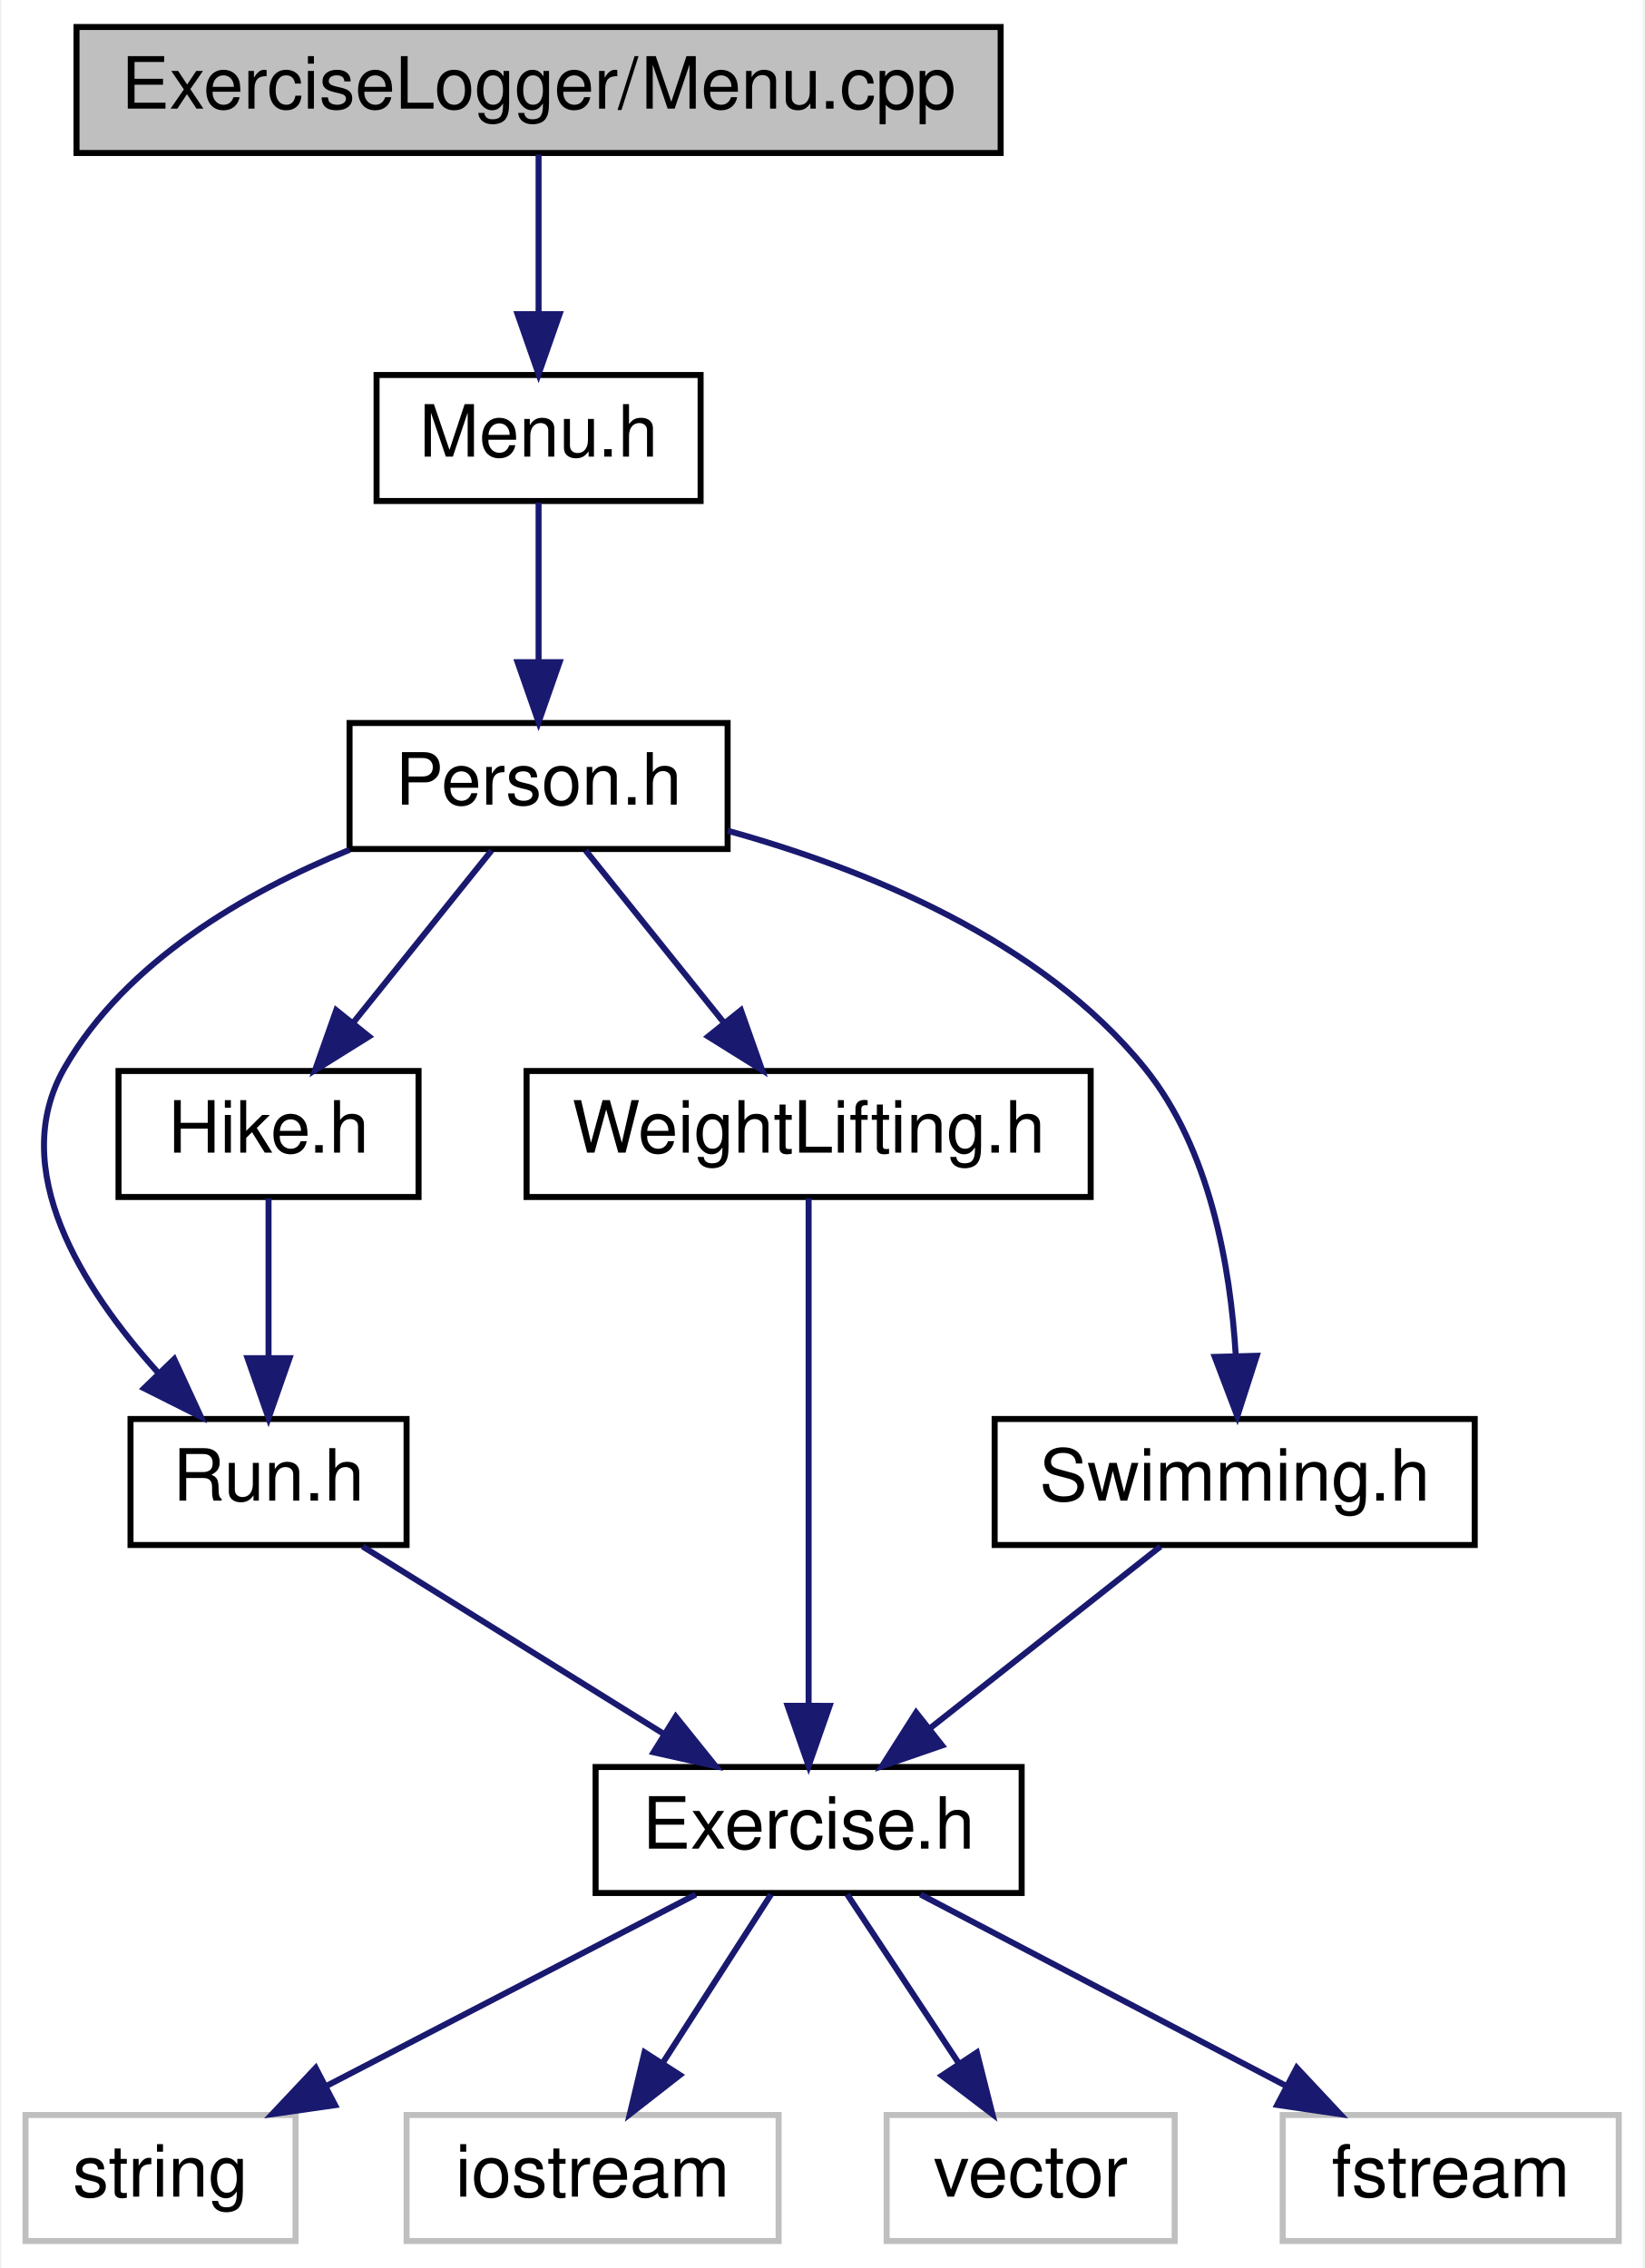
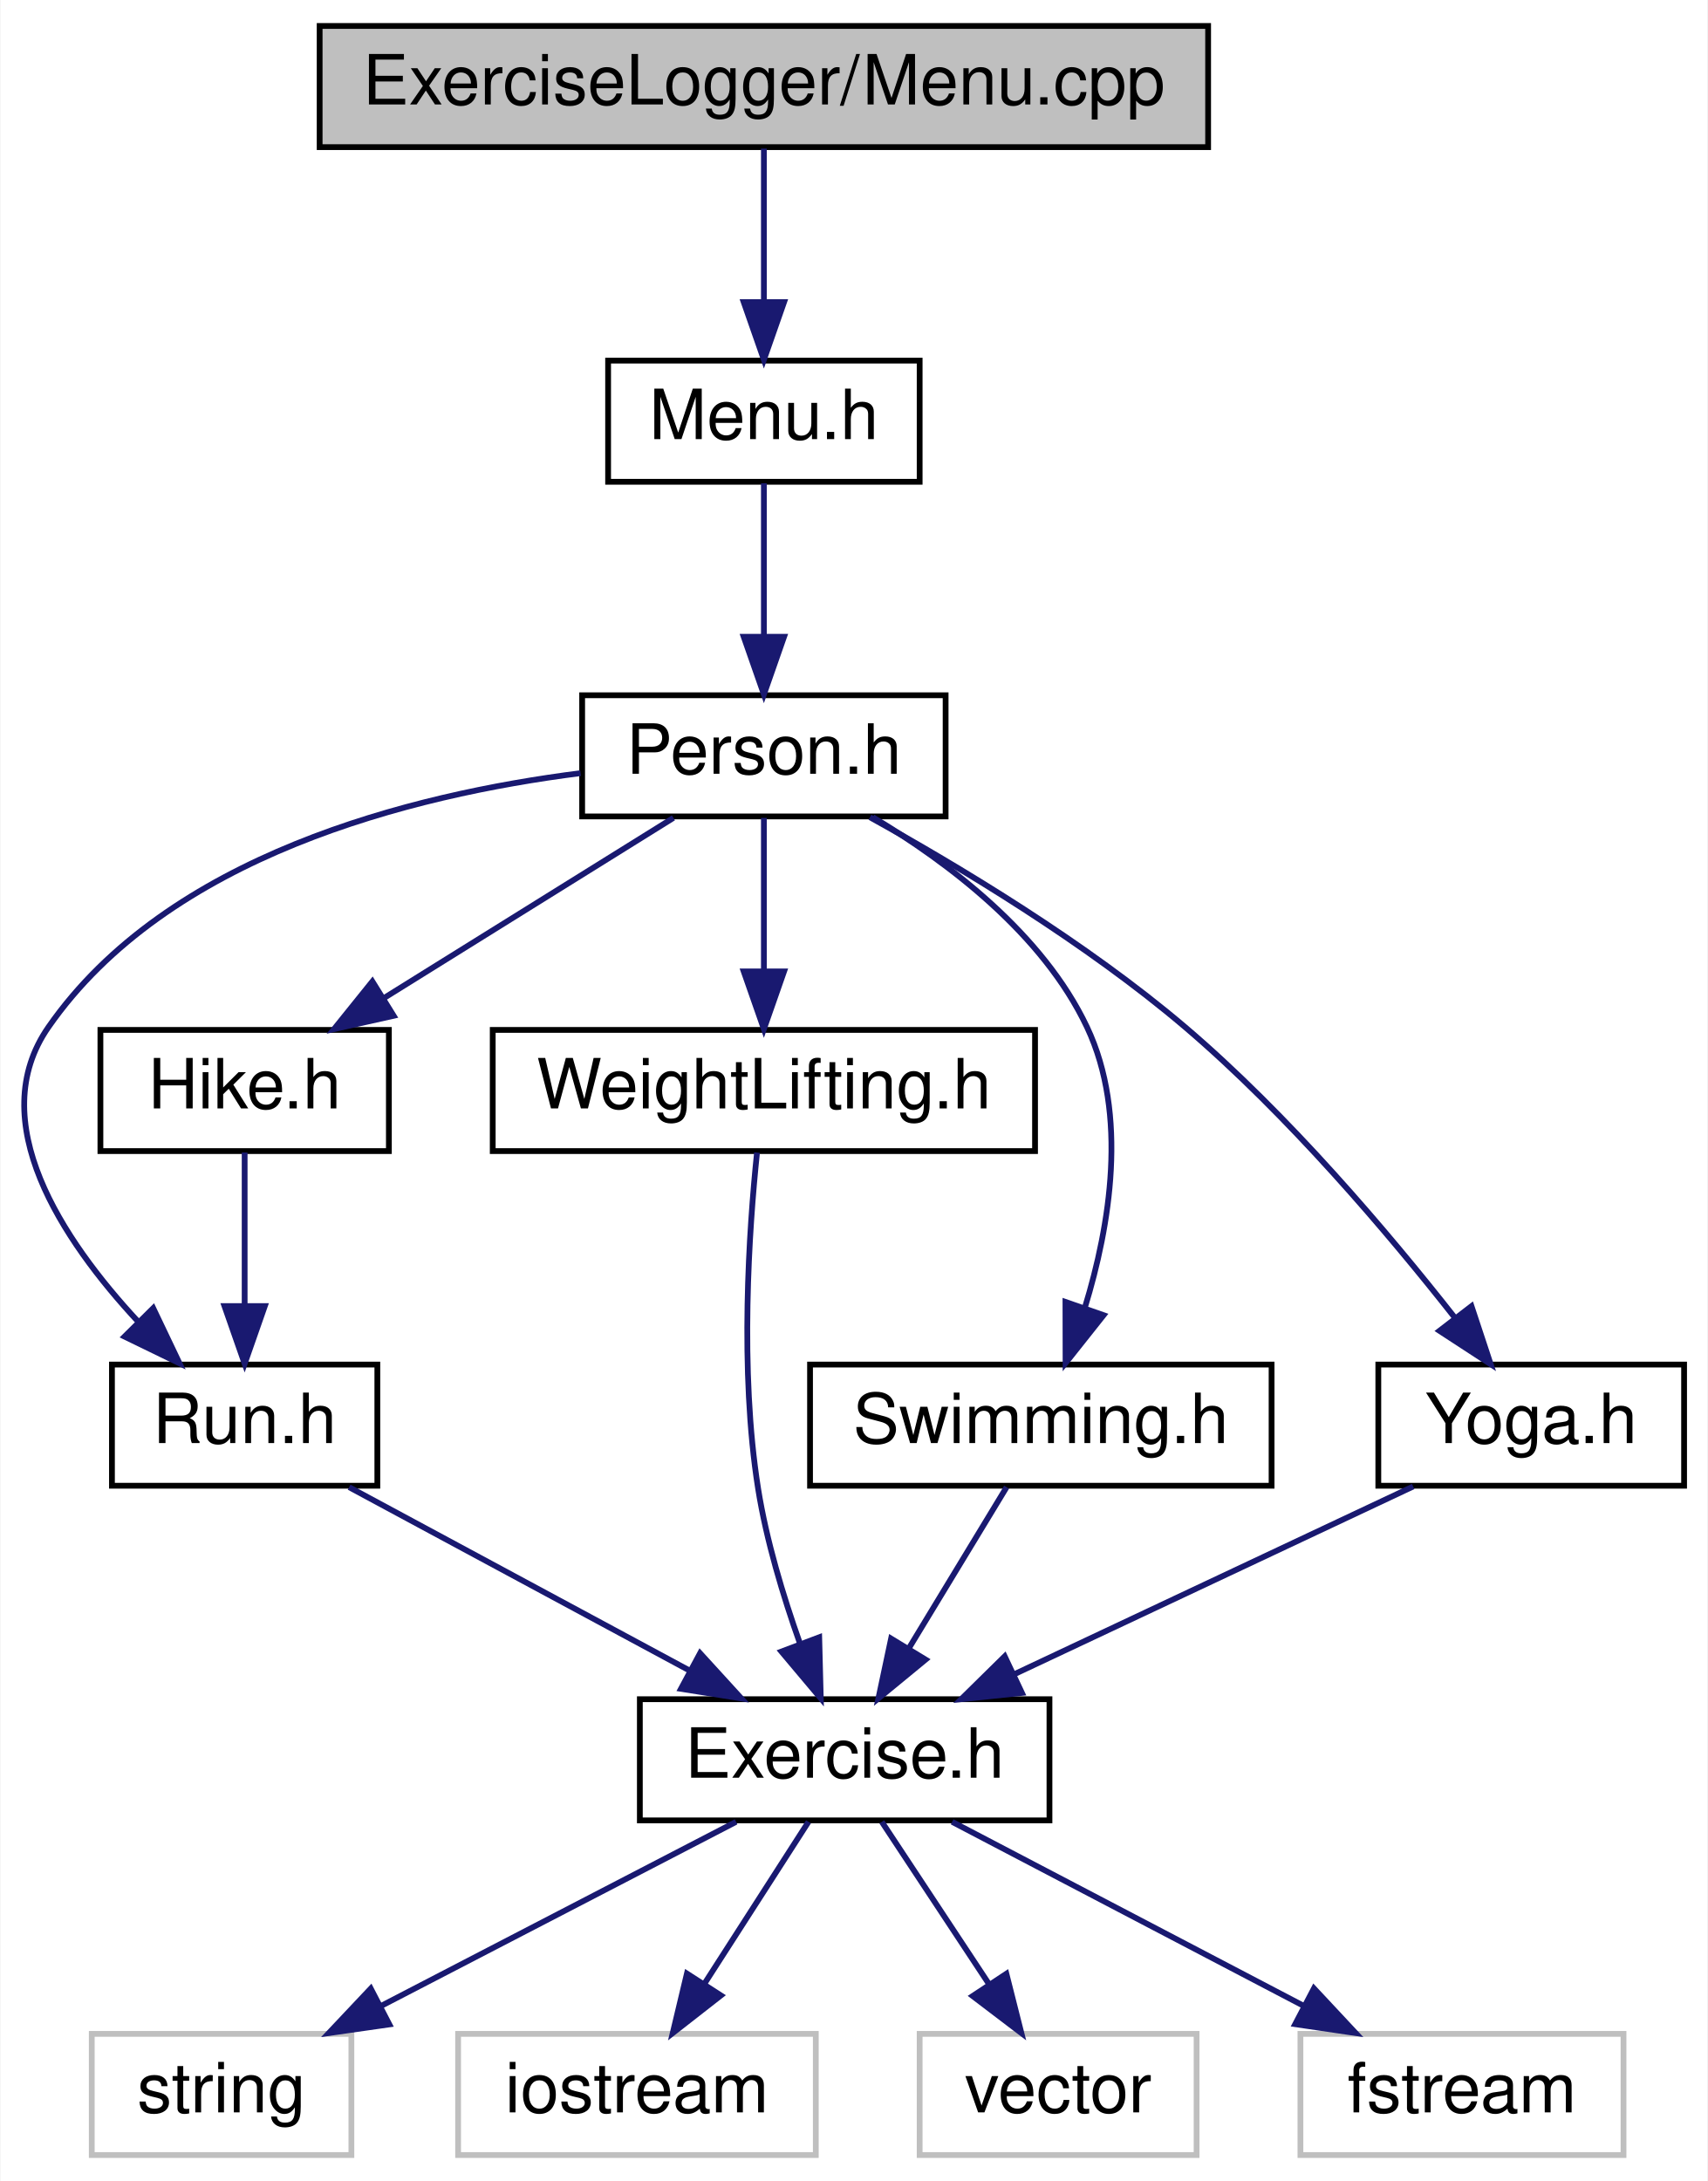
- <svg xmlns="http://www.w3.org/2000/svg" xmlns:xlink="http://www.w3.org/1999/xlink" width="274pt" height="378pt" viewBox="0.00 0.00 273.50 378.00">
+ <svg xmlns="http://www.w3.org/2000/svg" xmlns:xlink="http://www.w3.org/1999/xlink" width="296pt" height="378pt" viewBox="0.00 0.00 295.81 378.00">
  <g id="graph0" class="graph" transform="scale(1 1) rotate(0) translate(4 374)">
-     <polygon fill="white" stroke="transparent" points="-4,4 -4,-374 269.5,-374 269.5,4 -4,4" />
+     <polygon fill="white" stroke="transparent" points="-4,4 -4,-374 291.81,-374 291.81,4 -4,4" />
    <g id="node1" class="node">
      <g id="a_node1">
        <a xlink:title=" ">
-           <polygon fill="#bfbfbf" stroke="black" points="8.5,-348.5 8.5,-369.5 162.5,-369.5 162.5,-348.5 8.5,-348.5" />
-           <text text-anchor="middle" x="85.5" y="-355.9" font-family="Helvetica,sans-Serif" font-size="12.00">ExerciseLogger/Menu.cpp</text>
+           <polygon fill="#bfbfbf" stroke="black" points="51.31,-348.5 51.31,-369.5 205.31,-369.5 205.31,-348.5 51.31,-348.5" />
+           <text text-anchor="middle" x="128.31" y="-355.9" font-family="Helvetica,sans-Serif" font-size="12.00">ExerciseLogger/Menu.cpp</text>
        </a>
      </g>
    </g>
    <g id="node2" class="node">
      <g id="a_node2">
        <a xlink:href="_menu_8h.html" target="_top" xlink:title=" ">
-           <polygon fill="white" stroke="black" points="58.5,-290.5 58.5,-311.5 112.5,-311.5 112.5,-290.5 58.5,-290.5" />
-           <text text-anchor="middle" x="85.5" y="-297.9" font-family="Helvetica,sans-Serif" font-size="12.00">Menu.h</text>
+           <polygon fill="white" stroke="black" points="101.31,-290.5 101.31,-311.5 155.31,-311.5 155.31,-290.5 101.31,-290.5" />
+           <text text-anchor="middle" x="128.31" y="-297.9" font-family="Helvetica,sans-Serif" font-size="12.00">Menu.h</text>
        </a>
      </g>
    </g>
    <g id="edge1" class="edge">
-       <path fill="none" stroke="midnightblue" d="M85.5,-348.25C85.5,-340.94 85.5,-330.69 85.5,-321.7" />
-       <polygon fill="midnightblue" stroke="midnightblue" points="89,-321.64 85.5,-311.64 82,-321.64 89,-321.64" />
+       <path fill="none" stroke="midnightblue" d="M128.31,-348.25C128.31,-340.94 128.31,-330.69 128.31,-321.7" />
+       <polygon fill="midnightblue" stroke="midnightblue" points="131.81,-321.64 128.31,-311.64 124.81,-321.64 131.81,-321.64" />
    </g>
    <g id="node3" class="node">
      <g id="a_node3">
        <a xlink:href="_person_8h.html" target="_top" xlink:title=" ">
-           <polygon fill="white" stroke="black" points="54,-232.5 54,-253.5 117,-253.5 117,-232.5 54,-232.5" />
-           <text text-anchor="middle" x="85.5" y="-239.9" font-family="Helvetica,sans-Serif" font-size="12.00">Person.h</text>
+           <polygon fill="white" stroke="black" points="96.81,-232.5 96.81,-253.5 159.81,-253.5 159.81,-232.5 96.81,-232.5" />
+           <text text-anchor="middle" x="128.31" y="-239.9" font-family="Helvetica,sans-Serif" font-size="12.00">Person.h</text>
        </a>
      </g>
    </g>
    <g id="edge2" class="edge">
-       <path fill="none" stroke="midnightblue" d="M85.5,-290.25C85.5,-282.94 85.5,-272.69 85.5,-263.7" />
-       <polygon fill="midnightblue" stroke="midnightblue" points="89,-263.64 85.5,-253.64 82,-263.64 89,-263.64" />
+       <path fill="none" stroke="midnightblue" d="M128.31,-290.25C128.31,-282.94 128.31,-272.69 128.31,-263.7" />
+       <polygon fill="midnightblue" stroke="midnightblue" points="131.81,-263.64 128.31,-253.64 124.81,-263.64 131.81,-263.64" />
    </g>
    <g id="node4" class="node">
      <g id="a_node4">
        <a xlink:href="_run_8h.html" target="_top" xlink:title=" ">
-           <polygon fill="white" stroke="black" points="17.5,-116.5 17.5,-137.5 63.5,-137.5 63.5,-116.5 17.5,-116.5" />
-           <text text-anchor="middle" x="40.5" y="-123.9" font-family="Helvetica,sans-Serif" font-size="12.00">Run.h</text>
+           <polygon fill="white" stroke="black" points="15.31,-116.5 15.31,-137.5 61.31,-137.5 61.31,-116.5 15.31,-116.5" />
+           <text text-anchor="middle" x="38.31" y="-123.9" font-family="Helvetica,sans-Serif" font-size="12.00">Run.h</text>
        </a>
      </g>
    </g>
    <g id="edge3" class="edge">
-       <path fill="none" stroke="midnightblue" d="M54,-232.37C36.68,-225.29 16.7,-213.75 6.5,-196 -3.18,-179.16 9.5,-159.22 22.03,-145.3" />
-       <polygon fill="midnightblue" stroke="midnightblue" points="24.78,-147.49 29.22,-137.87 19.75,-142.62 24.78,-147.49" />
+       <path fill="none" stroke="midnightblue" d="M96.53,-240C67.13,-236.26 24.96,-225.69 4.31,-196 -7.01,-179.73 6.65,-159.14 19.88,-144.91" />
+       <polygon fill="midnightblue" stroke="midnightblue" points="22.46,-147.28 27.02,-137.72 17.49,-142.35 22.46,-147.28" />
    </g>
    <g id="node10" class="node">
      <g id="a_node10">
        <a xlink:href="_weight_lifting_8h.html" target="_top" xlink:title=" ">
-           <polygon fill="white" stroke="black" points="83.5,-174.5 83.5,-195.5 177.5,-195.5 177.5,-174.5 83.5,-174.5" />
-           <text text-anchor="middle" x="130.5" y="-181.9" font-family="Helvetica,sans-Serif" font-size="12.00">WeightLifting.h</text>
+           <polygon fill="white" stroke="black" points="81.31,-174.5 81.31,-195.5 175.31,-195.5 175.31,-174.5 81.31,-174.5" />
+           <text text-anchor="middle" x="128.31" y="-181.9" font-family="Helvetica,sans-Serif" font-size="12.00">WeightLifting.h</text>
        </a>
      </g>
    </g>
    <g id="edge9" class="edge">
-       <path fill="none" stroke="midnightblue" d="M93.34,-232.25C99.66,-224.38 108.72,-213.1 116.31,-203.65" />
-       <polygon fill="midnightblue" stroke="midnightblue" points="119.22,-205.63 122.75,-195.64 113.76,-201.25 119.22,-205.63" />
+       <path fill="none" stroke="midnightblue" d="M128.31,-232.25C128.31,-224.94 128.31,-214.69 128.31,-205.7" />
+       <polygon fill="midnightblue" stroke="midnightblue" points="131.81,-205.64 128.31,-195.64 124.81,-205.64 131.81,-205.64" />
    </g>
    <g id="node11" class="node">
      <g id="a_node11">
        <a xlink:href="_swimming_8h.html" target="_top" xlink:title=" ">
-           <polygon fill="white" stroke="black" points="161.5,-116.5 161.5,-137.5 241.5,-137.5 241.5,-116.5 161.5,-116.5" />
-           <text text-anchor="middle" x="201.5" y="-123.9" font-family="Helvetica,sans-Serif" font-size="12.00">Swimming.h</text>
+           <polygon fill="white" stroke="black" points="136.31,-116.5 136.31,-137.5 216.31,-137.5 216.31,-116.5 136.31,-116.5" />
+           <text text-anchor="middle" x="176.31" y="-123.9" font-family="Helvetica,sans-Serif" font-size="12.00">Swimming.h</text>
        </a>
      </g>
    </g>
    <g id="edge11" class="edge">
-       <path fill="none" stroke="midnightblue" d="M117.03,-235.54C139.69,-229.26 169.17,-217.42 186.5,-196 197.41,-182.52 200.8,-162.8 201.68,-148.06" />
-       <polygon fill="midnightblue" stroke="midnightblue" points="205.18,-148.04 201.94,-137.95 198.18,-147.85 205.18,-148.04" />
+       <path fill="none" stroke="midnightblue" d="M147.19,-232.37C160.28,-224.54 176.67,-212.15 184.31,-196 191.51,-180.76 188.28,-161.53 183.96,-147.41" />
+       <polygon fill="midnightblue" stroke="midnightblue" points="187.19,-146.06 180.6,-137.76 180.58,-148.36 187.19,-146.06" />
    </g>
    <g id="node12" class="node">
      <g id="a_node12">
        <a xlink:href="_hike_8h.html" target="_top" xlink:title=" ">
-           <polygon fill="white" stroke="black" points="15.5,-174.5 15.5,-195.5 65.5,-195.5 65.5,-174.5 15.5,-174.5" />
-           <text text-anchor="middle" x="40.5" y="-181.9" font-family="Helvetica,sans-Serif" font-size="12.00">Hike.h</text>
+           <polygon fill="white" stroke="black" points="13.31,-174.5 13.31,-195.5 63.31,-195.5 63.31,-174.5 13.31,-174.5" />
+           <text text-anchor="middle" x="38.31" y="-181.9" font-family="Helvetica,sans-Serif" font-size="12.00">Hike.h</text>
        </a>
      </g>
    </g>
    <g id="edge13" class="edge">
-       <path fill="none" stroke="midnightblue" d="M77.66,-232.25C71.34,-224.38 62.28,-213.1 54.69,-203.65" />
-       <polygon fill="midnightblue" stroke="midnightblue" points="57.24,-201.25 48.25,-195.64 51.78,-205.63 57.24,-201.25" />
+       <path fill="none" stroke="midnightblue" d="M112.63,-232.25C98.82,-223.65 78.49,-211 62.58,-201.1" />
+       <polygon fill="midnightblue" stroke="midnightblue" points="64.14,-197.95 53.8,-195.64 60.45,-203.9 64.14,-197.95" />
+     </g>
+     <g id="node13" class="node">
+       <g id="a_node13">
+         <a xlink:href="_yoga_8h.html" target="_top" xlink:title=" ">
+           <polygon fill="white" stroke="black" points="234.81,-116.5 234.81,-137.5 287.81,-137.5 287.81,-116.5 234.81,-116.5" />
+           <text text-anchor="middle" x="261.31" y="-123.9" font-family="Helvetica,sans-Serif" font-size="12.00">Yoga.h</text>
+         </a>
+       </g>
+     </g>
+     <g id="edge15" class="edge">
+       <path fill="none" stroke="midnightblue" d="M146.69,-232.36C162.07,-223.85 184.19,-210.56 201.31,-196 219.18,-180.79 236.58,-160.24 248,-145.72" />
+       <polygon fill="midnightblue" stroke="midnightblue" points="250.96,-147.62 254.29,-137.56 245.41,-143.35 250.96,-147.62" />
    </g>
    <g id="node5" class="node">
      <g id="a_node5">
        <a xlink:href="_exercise_8h.html" target="_top" xlink:title=" ">
-           <polygon fill="white" stroke="black" points="95,-58.5 95,-79.5 166,-79.5 166,-58.5 95,-58.5" />
-           <text text-anchor="middle" x="130.5" y="-65.9" font-family="Helvetica,sans-Serif" font-size="12.00">Exercise.h</text>
+           <polygon fill="white" stroke="black" points="106.81,-58.5 106.81,-79.5 177.81,-79.5 177.81,-58.5 106.81,-58.5" />
+           <text text-anchor="middle" x="142.31" y="-65.9" font-family="Helvetica,sans-Serif" font-size="12.00">Exercise.h</text>
        </a>
      </g>
    </g>
    <g id="edge4" class="edge">
-       <path fill="none" stroke="midnightblue" d="M56.18,-116.25C69.99,-107.65 90.32,-95 106.23,-85.1" />
-       <polygon fill="midnightblue" stroke="midnightblue" points="108.36,-87.9 115,-79.64 104.66,-81.95 108.36,-87.9" />
+       <path fill="none" stroke="midnightblue" d="M56.42,-116.25C72.75,-107.45 96.98,-94.41 115.54,-84.41" />
+       <polygon fill="midnightblue" stroke="midnightblue" points="117.25,-87.47 124.4,-79.64 113.93,-81.3 117.25,-87.47" />
    </g>
    <g id="node6" class="node">
      <g id="a_node6">
        <a xlink:title=" ">
-           <polygon fill="white" stroke="#bfbfbf" points="0,-0.5 0,-21.5 45,-21.5 45,-0.5 0,-0.5" />
-           <text text-anchor="middle" x="22.5" y="-7.9" font-family="Helvetica,sans-Serif" font-size="12.00">string</text>
+           <polygon fill="white" stroke="#bfbfbf" points="11.81,-0.5 11.81,-21.5 56.81,-21.5 56.81,-0.5 11.81,-0.5" />
+           <text text-anchor="middle" x="34.31" y="-7.9" font-family="Helvetica,sans-Serif" font-size="12.00">string</text>
        </a>
      </g>
    </g>
    <g id="edge5" class="edge">
-       <path fill="none" stroke="midnightblue" d="M111.69,-58.25C94.65,-49.41 69.34,-36.29 50.03,-26.28" />
-       <polygon fill="midnightblue" stroke="midnightblue" points="51.59,-23.14 41.1,-21.64 48.36,-29.35 51.59,-23.14" />
+       <path fill="none" stroke="midnightblue" d="M123.49,-58.25C106.46,-49.41 81.15,-36.29 61.84,-26.28" />
+       <polygon fill="midnightblue" stroke="midnightblue" points="63.39,-23.14 52.9,-21.64 60.17,-29.35 63.39,-23.14" />
    </g>
    <g id="node7" class="node">
      <g id="a_node7">
        <a xlink:title=" ">
-           <polygon fill="white" stroke="#bfbfbf" points="63.5,-0.5 63.5,-21.5 125.5,-21.5 125.5,-0.5 63.5,-0.5" />
-           <text text-anchor="middle" x="94.5" y="-7.9" font-family="Helvetica,sans-Serif" font-size="12.00">iostream</text>
+           <polygon fill="white" stroke="#bfbfbf" points="75.31,-0.5 75.31,-21.5 137.31,-21.5 137.31,-0.5 75.31,-0.5" />
+           <text text-anchor="middle" x="106.31" y="-7.9" font-family="Helvetica,sans-Serif" font-size="12.00">iostream</text>
        </a>
      </g>
    </g>
    <g id="edge6" class="edge">
-       <path fill="none" stroke="midnightblue" d="M124.23,-58.25C119.27,-50.54 112.22,-39.56 106.22,-30.23" />
-       <polygon fill="midnightblue" stroke="midnightblue" points="109.05,-28.16 100.7,-21.64 103.16,-31.95 109.05,-28.16" />
+       <path fill="none" stroke="midnightblue" d="M136.04,-58.25C131.08,-50.54 124.02,-39.56 118.03,-30.23" />
+       <polygon fill="midnightblue" stroke="midnightblue" points="120.86,-28.16 112.51,-21.64 114.97,-31.95 120.86,-28.16" />
    </g>
    <g id="node8" class="node">
      <g id="a_node8">
        <a xlink:title=" ">
-           <polygon fill="white" stroke="#bfbfbf" points="143.5,-0.5 143.5,-21.5 191.5,-21.5 191.5,-0.5 143.5,-0.5" />
-           <text text-anchor="middle" x="167.5" y="-7.9" font-family="Helvetica,sans-Serif" font-size="12.00">vector</text>
+           <polygon fill="white" stroke="#bfbfbf" points="155.31,-0.5 155.31,-21.5 203.31,-21.5 203.31,-0.5 155.31,-0.5" />
+           <text text-anchor="middle" x="179.31" y="-7.9" font-family="Helvetica,sans-Serif" font-size="12.00">vector</text>
        </a>
      </g>
    </g>
    <g id="edge7" class="edge">
-       <path fill="none" stroke="midnightblue" d="M136.94,-58.25C142.04,-50.54 149.29,-39.56 155.45,-30.23" />
-       <polygon fill="midnightblue" stroke="midnightblue" points="158.54,-31.92 161.13,-21.64 152.7,-28.06 158.54,-31.92" />
+       <path fill="none" stroke="midnightblue" d="M148.75,-58.25C153.84,-50.54 161.1,-39.56 167.26,-30.23" />
+       <polygon fill="midnightblue" stroke="midnightblue" points="170.34,-31.92 172.94,-21.64 164.5,-28.06 170.34,-31.92" />
    </g>
    <g id="node9" class="node">
      <g id="a_node9">
        <a xlink:title=" ">
-           <polygon fill="white" stroke="#bfbfbf" points="209.5,-0.5 209.5,-21.5 265.5,-21.5 265.5,-0.5 209.5,-0.5" />
-           <text text-anchor="middle" x="237.5" y="-7.9" font-family="Helvetica,sans-Serif" font-size="12.00">fstream</text>
+           <polygon fill="white" stroke="#bfbfbf" points="221.31,-0.5 221.31,-21.5 277.31,-21.5 277.31,-0.5 221.31,-0.5" />
+           <text text-anchor="middle" x="249.31" y="-7.9" font-family="Helvetica,sans-Serif" font-size="12.00">fstream</text>
        </a>
      </g>
    </g>
    <g id="edge8" class="edge">
-       <path fill="none" stroke="midnightblue" d="M149.14,-58.25C165.94,-49.45 190.86,-36.41 209.96,-26.41" />
-       <polygon fill="midnightblue" stroke="midnightblue" points="211.84,-29.38 219.08,-21.64 208.59,-23.18 211.84,-29.38" />
+       <path fill="none" stroke="midnightblue" d="M160.94,-58.25C177.75,-49.45 202.67,-36.41 221.77,-26.41" />
+       <polygon fill="midnightblue" stroke="midnightblue" points="223.65,-29.38 230.88,-21.64 220.4,-23.18 223.65,-29.38" />
    </g>
    <g id="edge10" class="edge">
-       <path fill="none" stroke="midnightblue" d="M130.5,-174.28C130.5,-155.6 130.5,-114.37 130.5,-89.72" />
-       <polygon fill="midnightblue" stroke="midnightblue" points="134,-89.69 130.5,-79.69 127,-89.7 134,-89.69" />
+       <path fill="none" stroke="midnightblue" d="M127.12,-174.24C125.74,-160.97 124.05,-136.52 127.31,-116 128.74,-107 131.65,-97.37 134.53,-89.26" />
+       <polygon fill="midnightblue" stroke="midnightblue" points="137.9,-90.24 138.17,-79.65 131.35,-87.76 137.9,-90.24" />
    </g>
    <g id="edge12" class="edge">
-       <path fill="none" stroke="midnightblue" d="M189.13,-116.25C178.54,-107.89 163.09,-95.71 150.71,-85.94" />
-       <polygon fill="midnightblue" stroke="midnightblue" points="152.74,-83.09 142.73,-79.64 148.41,-88.58 152.74,-83.09" />
+       <path fill="none" stroke="midnightblue" d="M170.38,-116.25C165.7,-108.54 159.04,-97.56 153.38,-88.23" />
+       <polygon fill="midnightblue" stroke="midnightblue" points="156.34,-86.37 148.16,-79.64 150.36,-90.01 156.34,-86.37" />
    </g>
    <g id="edge14" class="edge">
-       <path fill="none" stroke="midnightblue" d="M40.5,-174.25C40.5,-166.94 40.5,-156.69 40.5,-147.7" />
-       <polygon fill="midnightblue" stroke="midnightblue" points="44,-147.64 40.5,-137.64 37,-147.64 44,-147.64" />
+       <path fill="none" stroke="midnightblue" d="M38.31,-174.25C38.31,-166.94 38.31,-156.69 38.31,-147.7" />
+       <polygon fill="midnightblue" stroke="midnightblue" points="41.81,-147.64 38.31,-137.64 34.81,-147.64 41.81,-147.64" />
+     </g>
+     <g id="edge16" class="edge">
+       <path fill="none" stroke="midnightblue" d="M240.85,-116.37C221.83,-107.42 193.29,-93.99 171.81,-83.88" />
+       <polygon fill="midnightblue" stroke="midnightblue" points="173.04,-80.59 162.5,-79.5 170.05,-86.93 173.04,-80.59" />
    </g>
  </g>
</svg>
